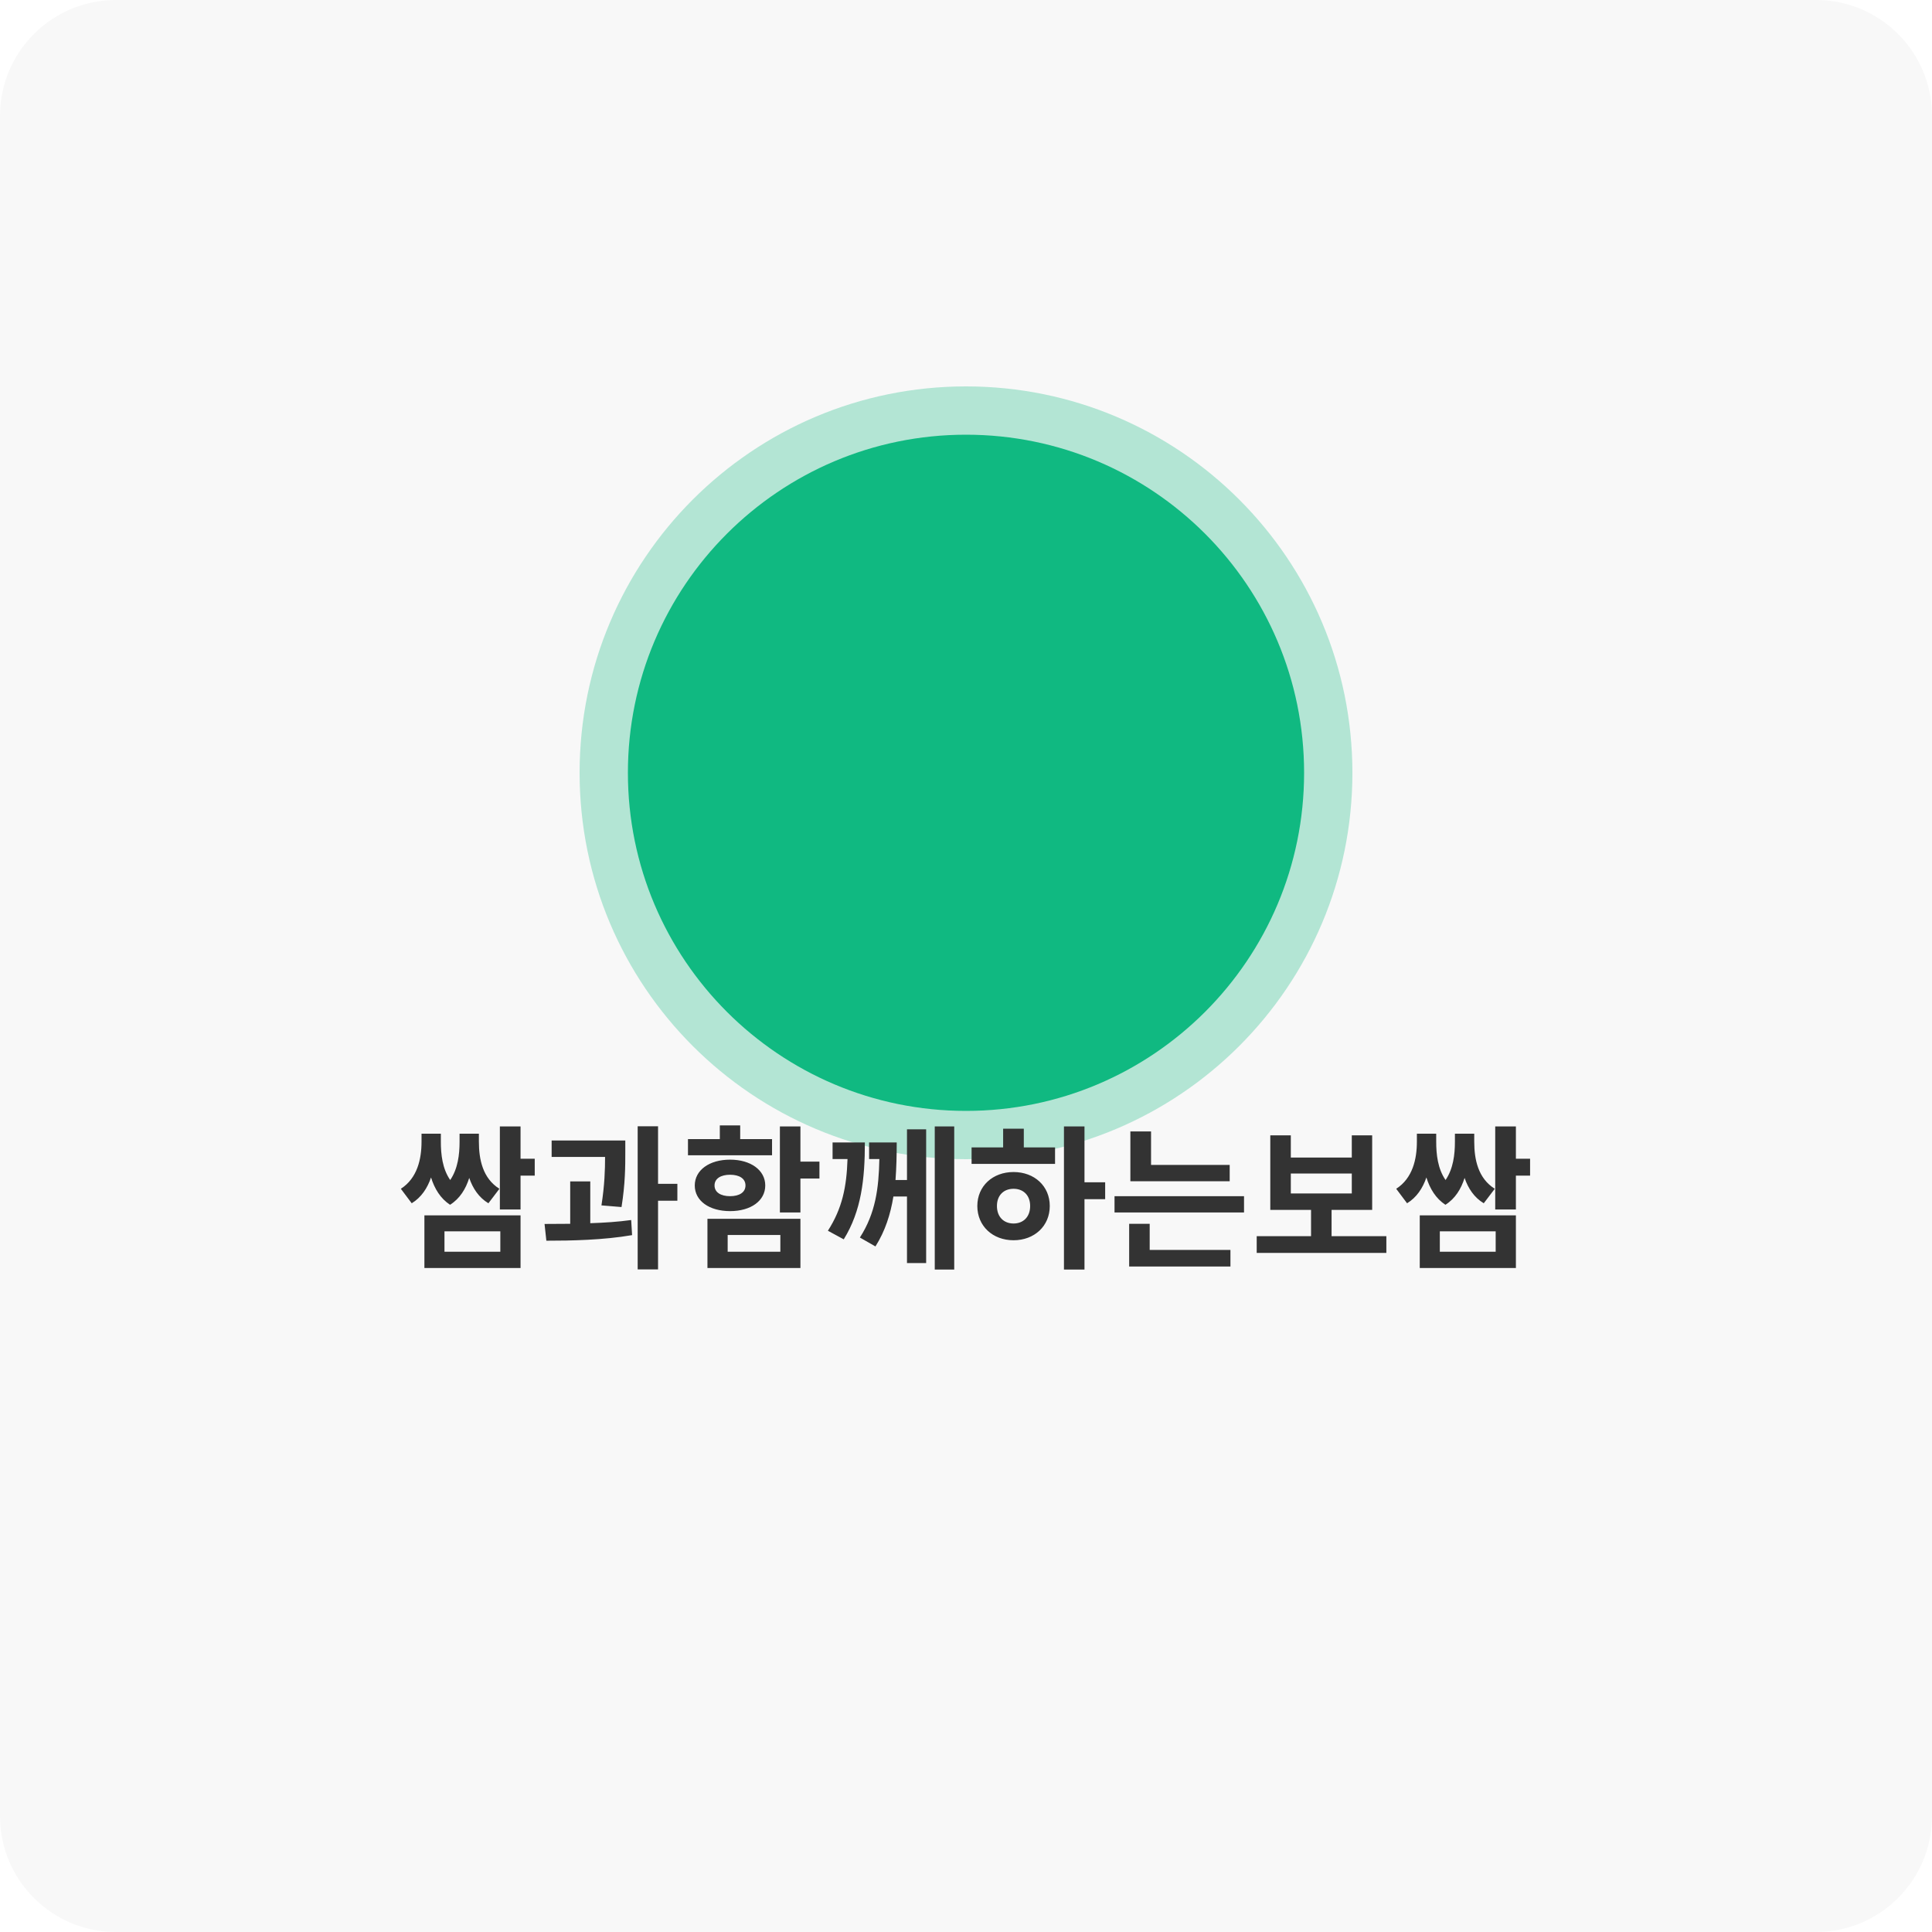
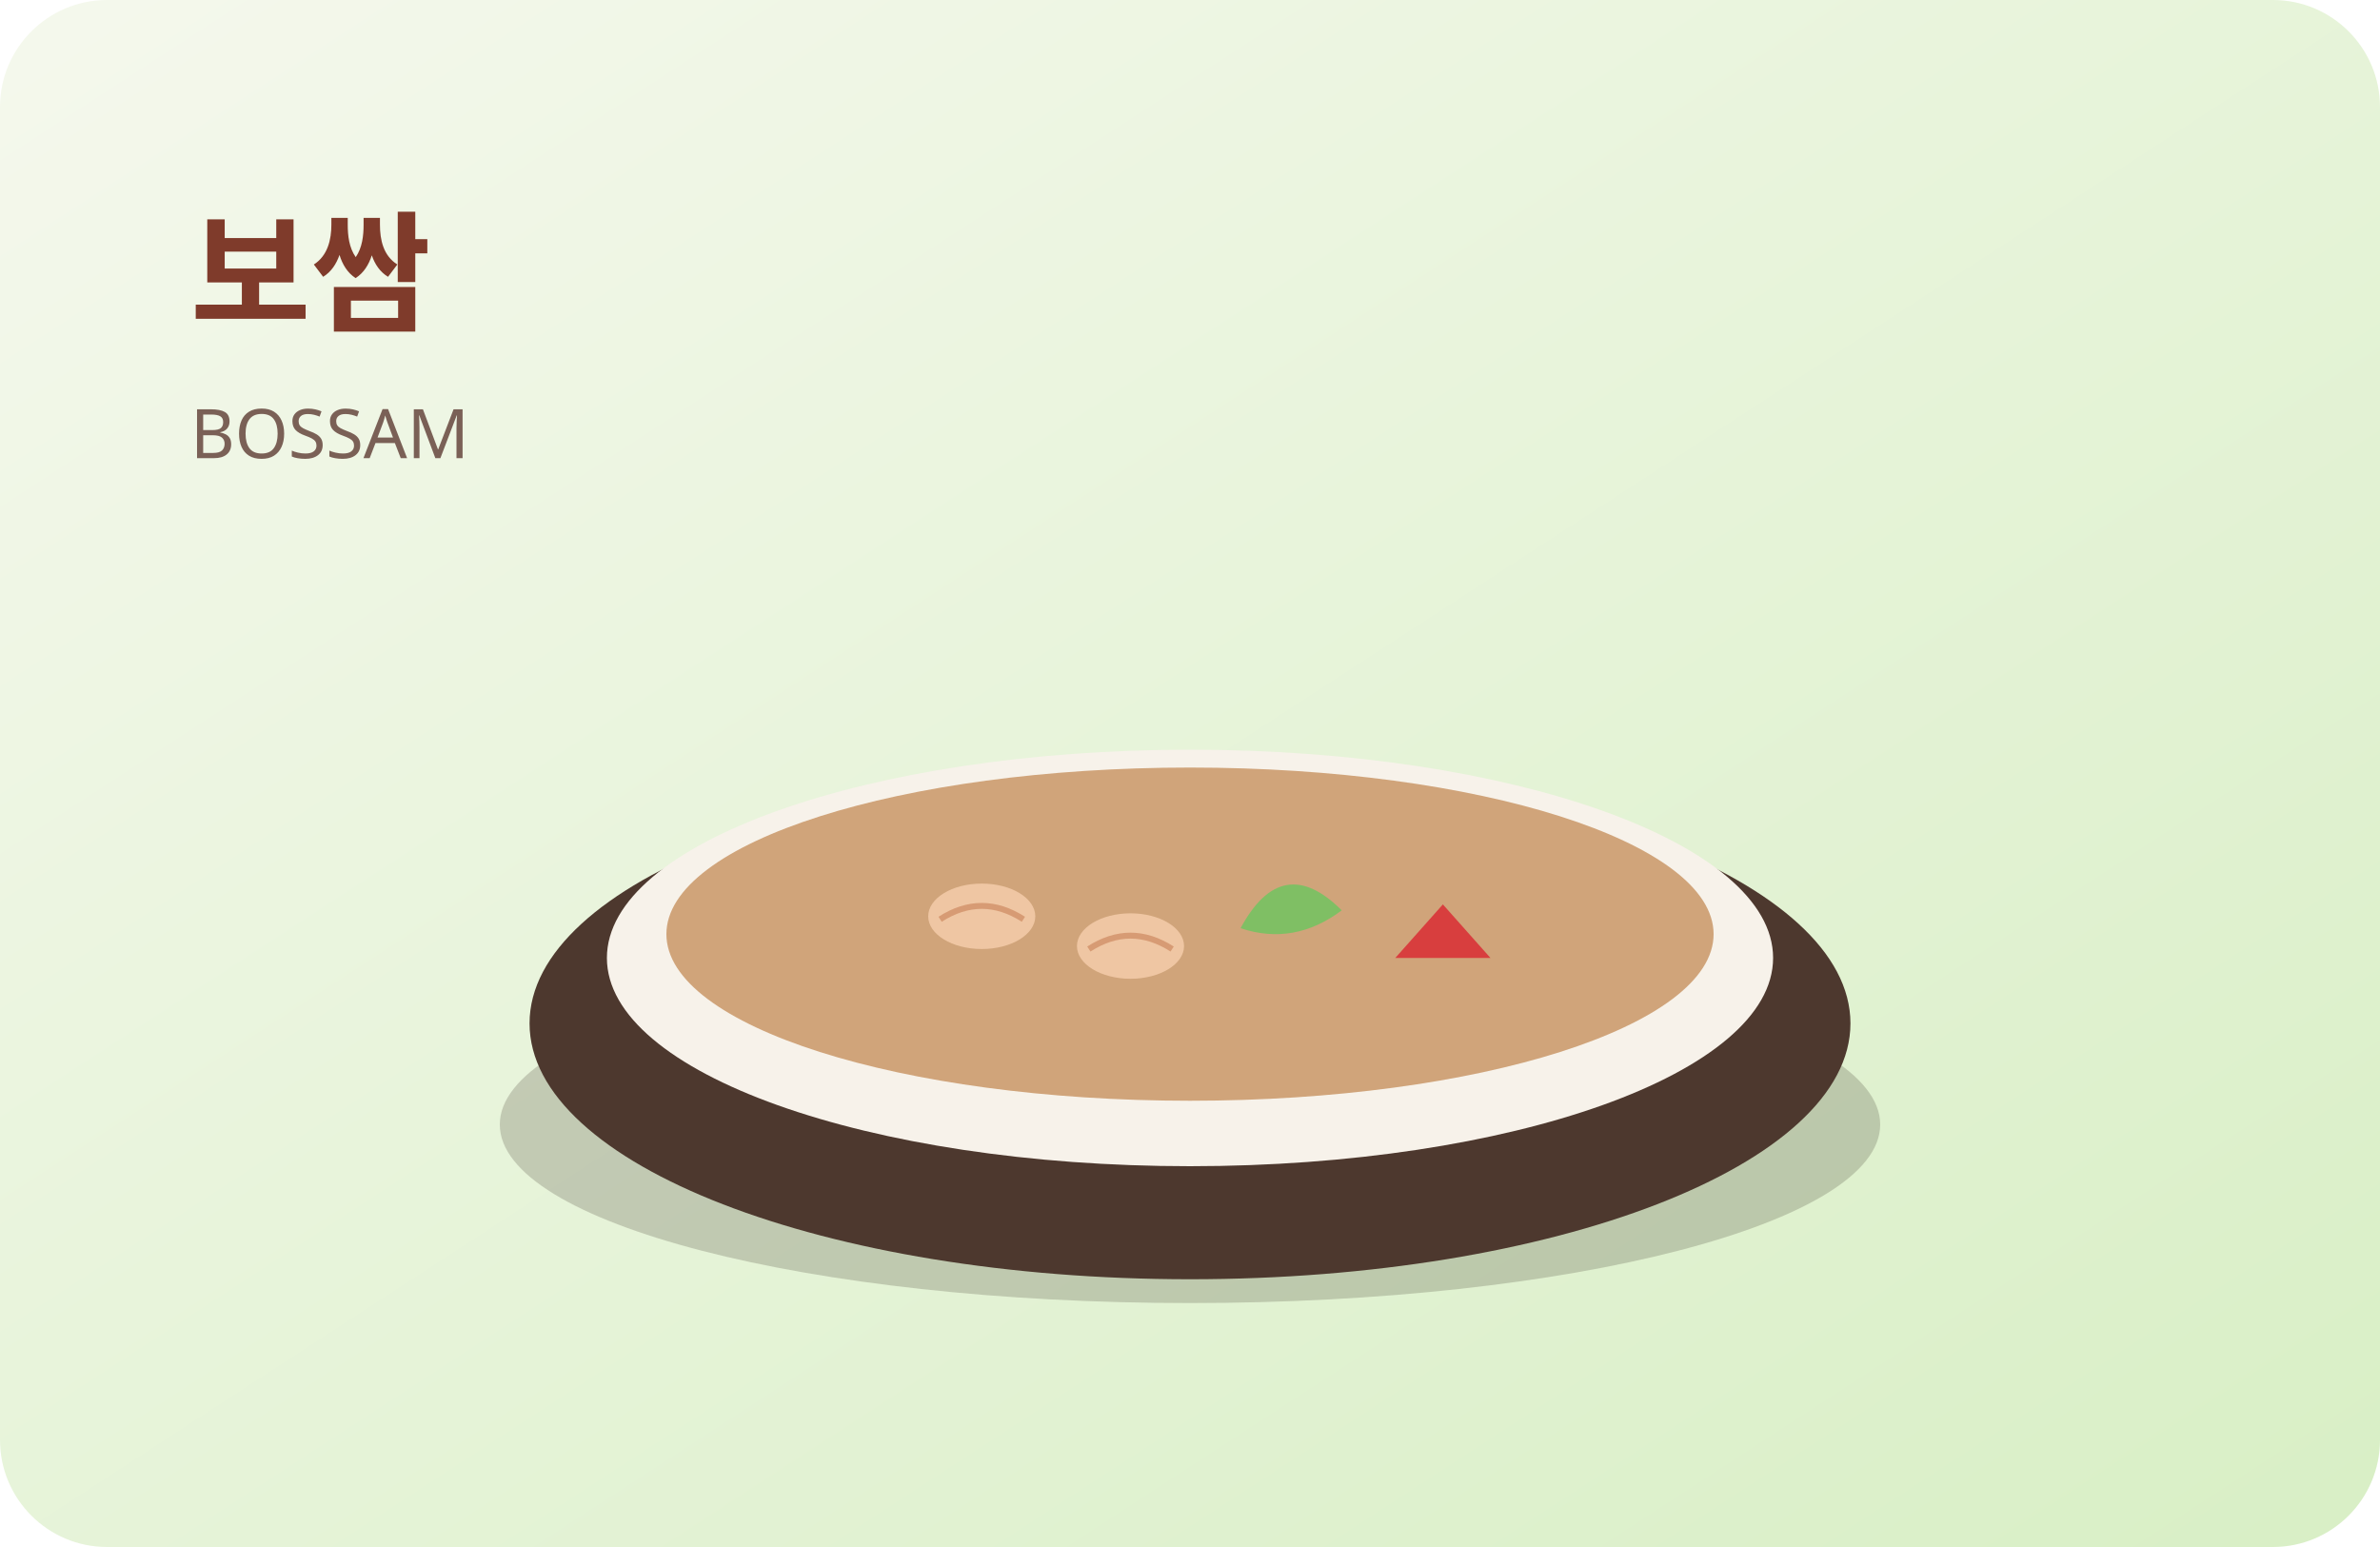
- <svg xmlns="http://www.w3.org/2000/svg" viewBox="0 0 200 200" width="200" height="200">
-   <rect width="200" height="200" fill="#f8f8f8" rx="12" />
-   <circle cx="100" cy="80" r="40" fill="#10B981" opacity="0.3" />
-   <circle cx="100" cy="80" r="35" fill="#10B981" />
-   <text x="100" y="130" font-size="16" font-weight="bold" text-anchor="middle" fill="#333" font-family="Arial, sans-serif">
-       쌈과함께하는보쌈
-     </text>
+ <svg xmlns="http://www.w3.org/2000/svg" viewBox="0 0 800 520">
+   <defs>
+     <linearGradient id="bg-recipebossamsvg" x1="0" y1="0" x2="1" y2="1">
+       <stop offset="0%" stop-color="#f5f8ed" />
+       <stop offset="100%" stop-color="#d8efc5" />
+     </linearGradient>
+   </defs>
+   <rect width="800" height="520" rx="36" fill="url(#bg-recipebossamsvg)" />
+   <ellipse cx="400" cy="378" rx="232" ry="60" fill="#2f221b" opacity="0.2" />
+   <ellipse cx="400" cy="344" rx="222" ry="86" fill="#4d382e" />
+   <ellipse cx="400" cy="322" rx="196" ry="70" fill="#f7f2ea" />
+   <ellipse cx="400" cy="314" rx="176" ry="56" fill="#d0a47a" />
+   <ellipse cx="330" cy="308" rx="18" ry="11" fill="#efc6a3" />
+   <path d="M316 309 Q 330 300 344 309" stroke="#d79b74" stroke-width="2" fill="none" />
+   <ellipse cx="380" cy="318" rx="18" ry="11" fill="#efc6a3" />
+   <path d="M366 319 Q 380 310 394 319" stroke="#d79b74" stroke-width="2" fill="none" />
+   <path d="M417 312 Q 431 286 451 306 Q 435 318 417 312" fill="#7fbf64" />
+   <path d="M469 322 L485 304 L501 322 Z" fill="#d83e3e" />
+   <text x="64" y="108" font-size="44" font-weight="700" fill="#7f3b2b" font-family="sans-serif">보쌈</text>
+   <text x="64" y="154" font-size="23" fill="#7a6056" font-family="sans-serif">BOSSAM</text>
</svg>
